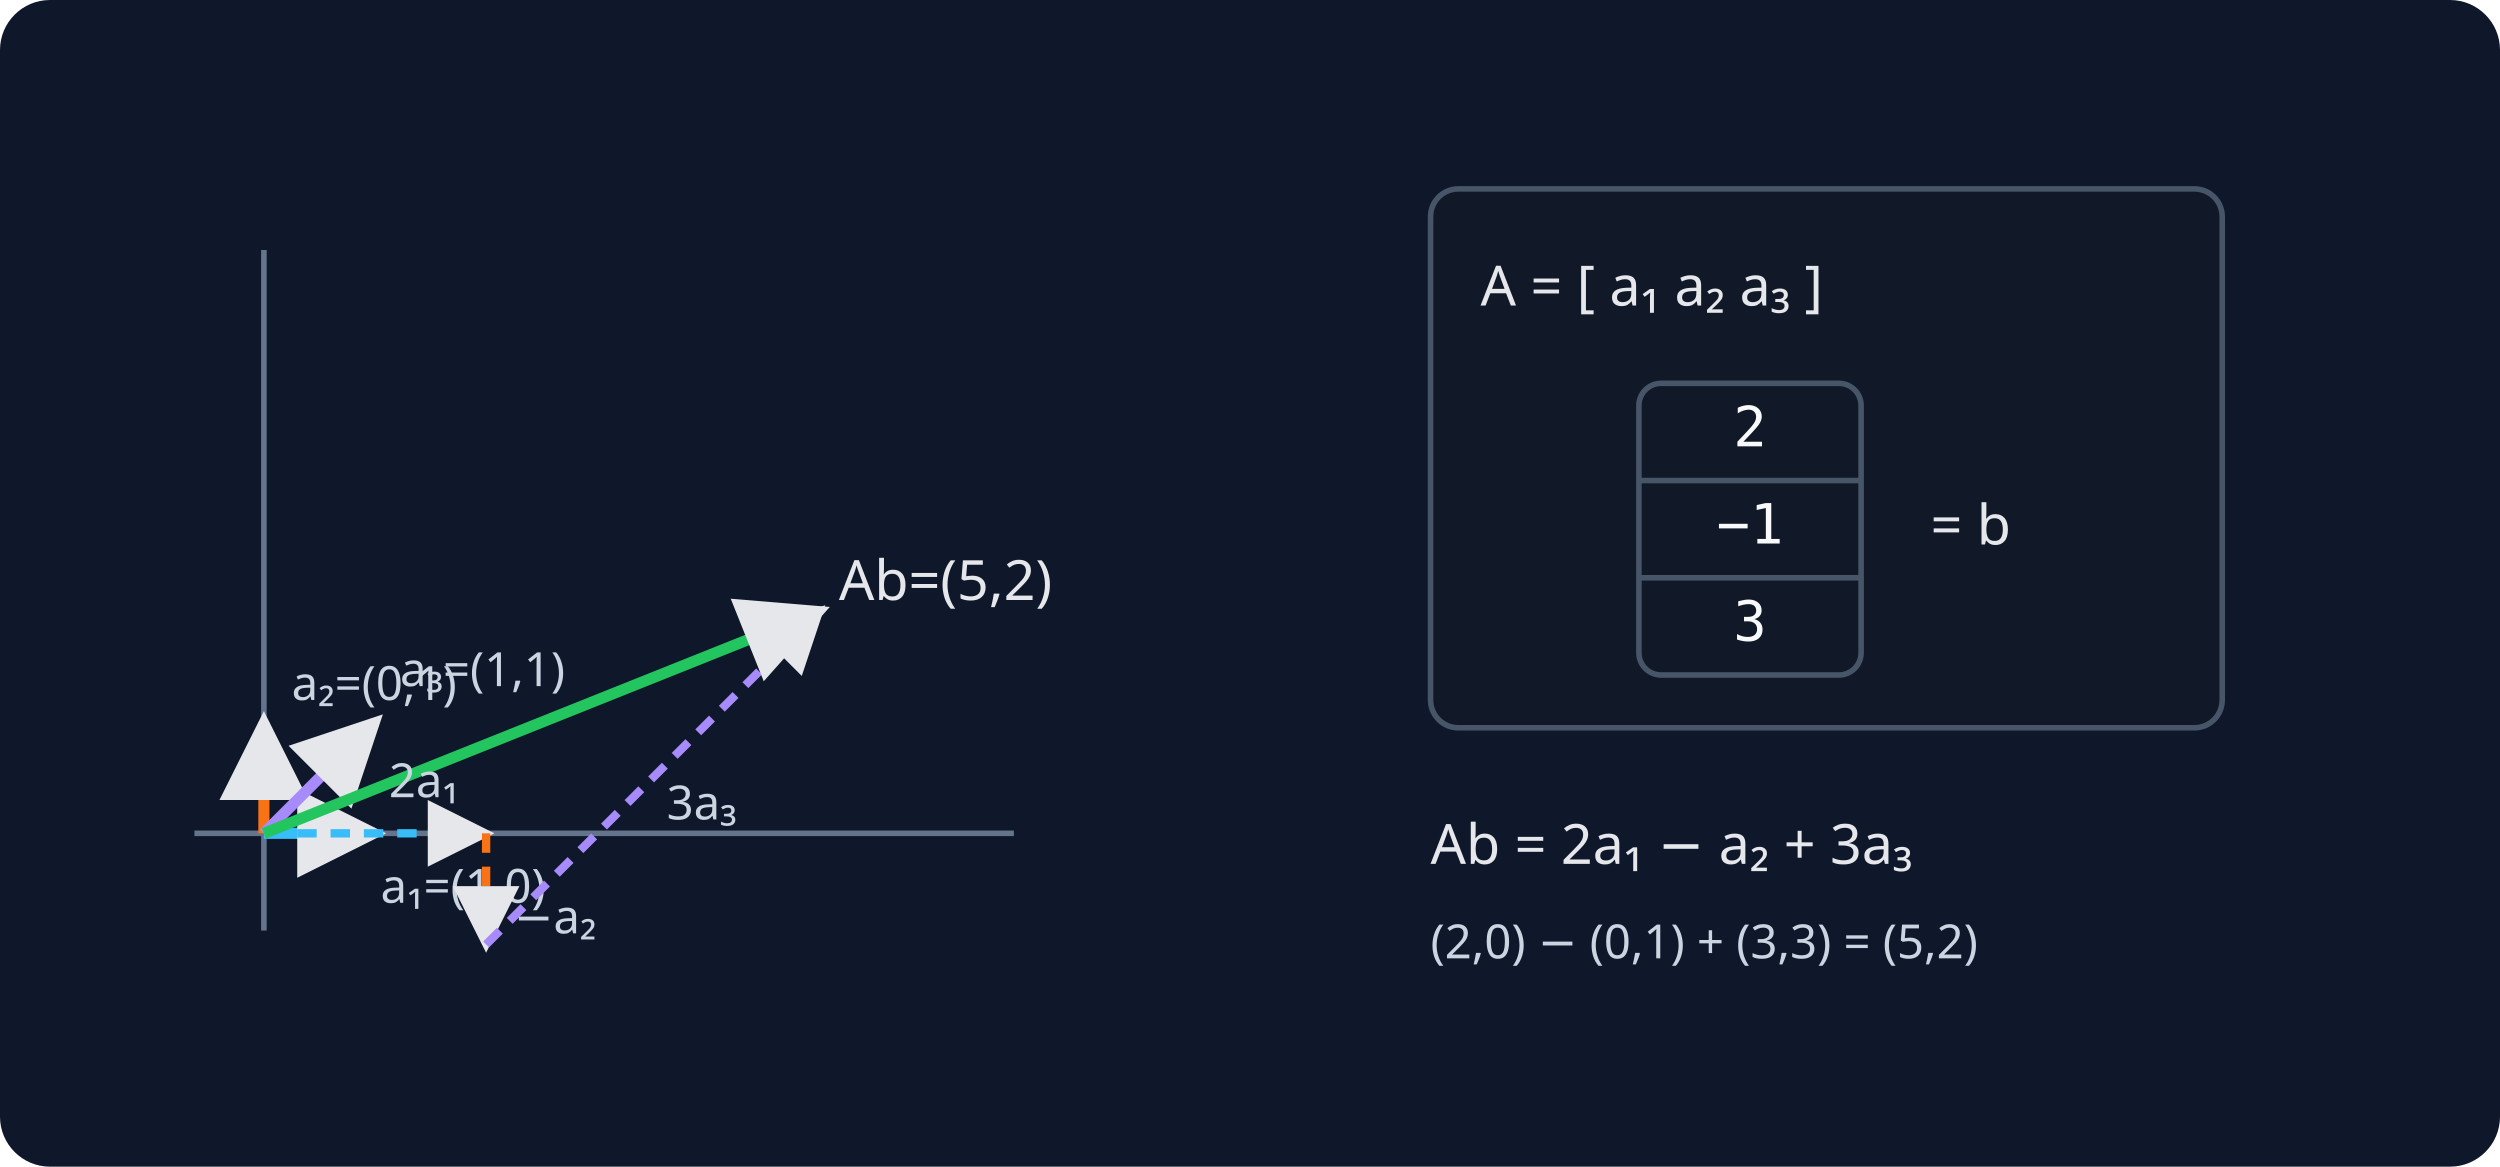
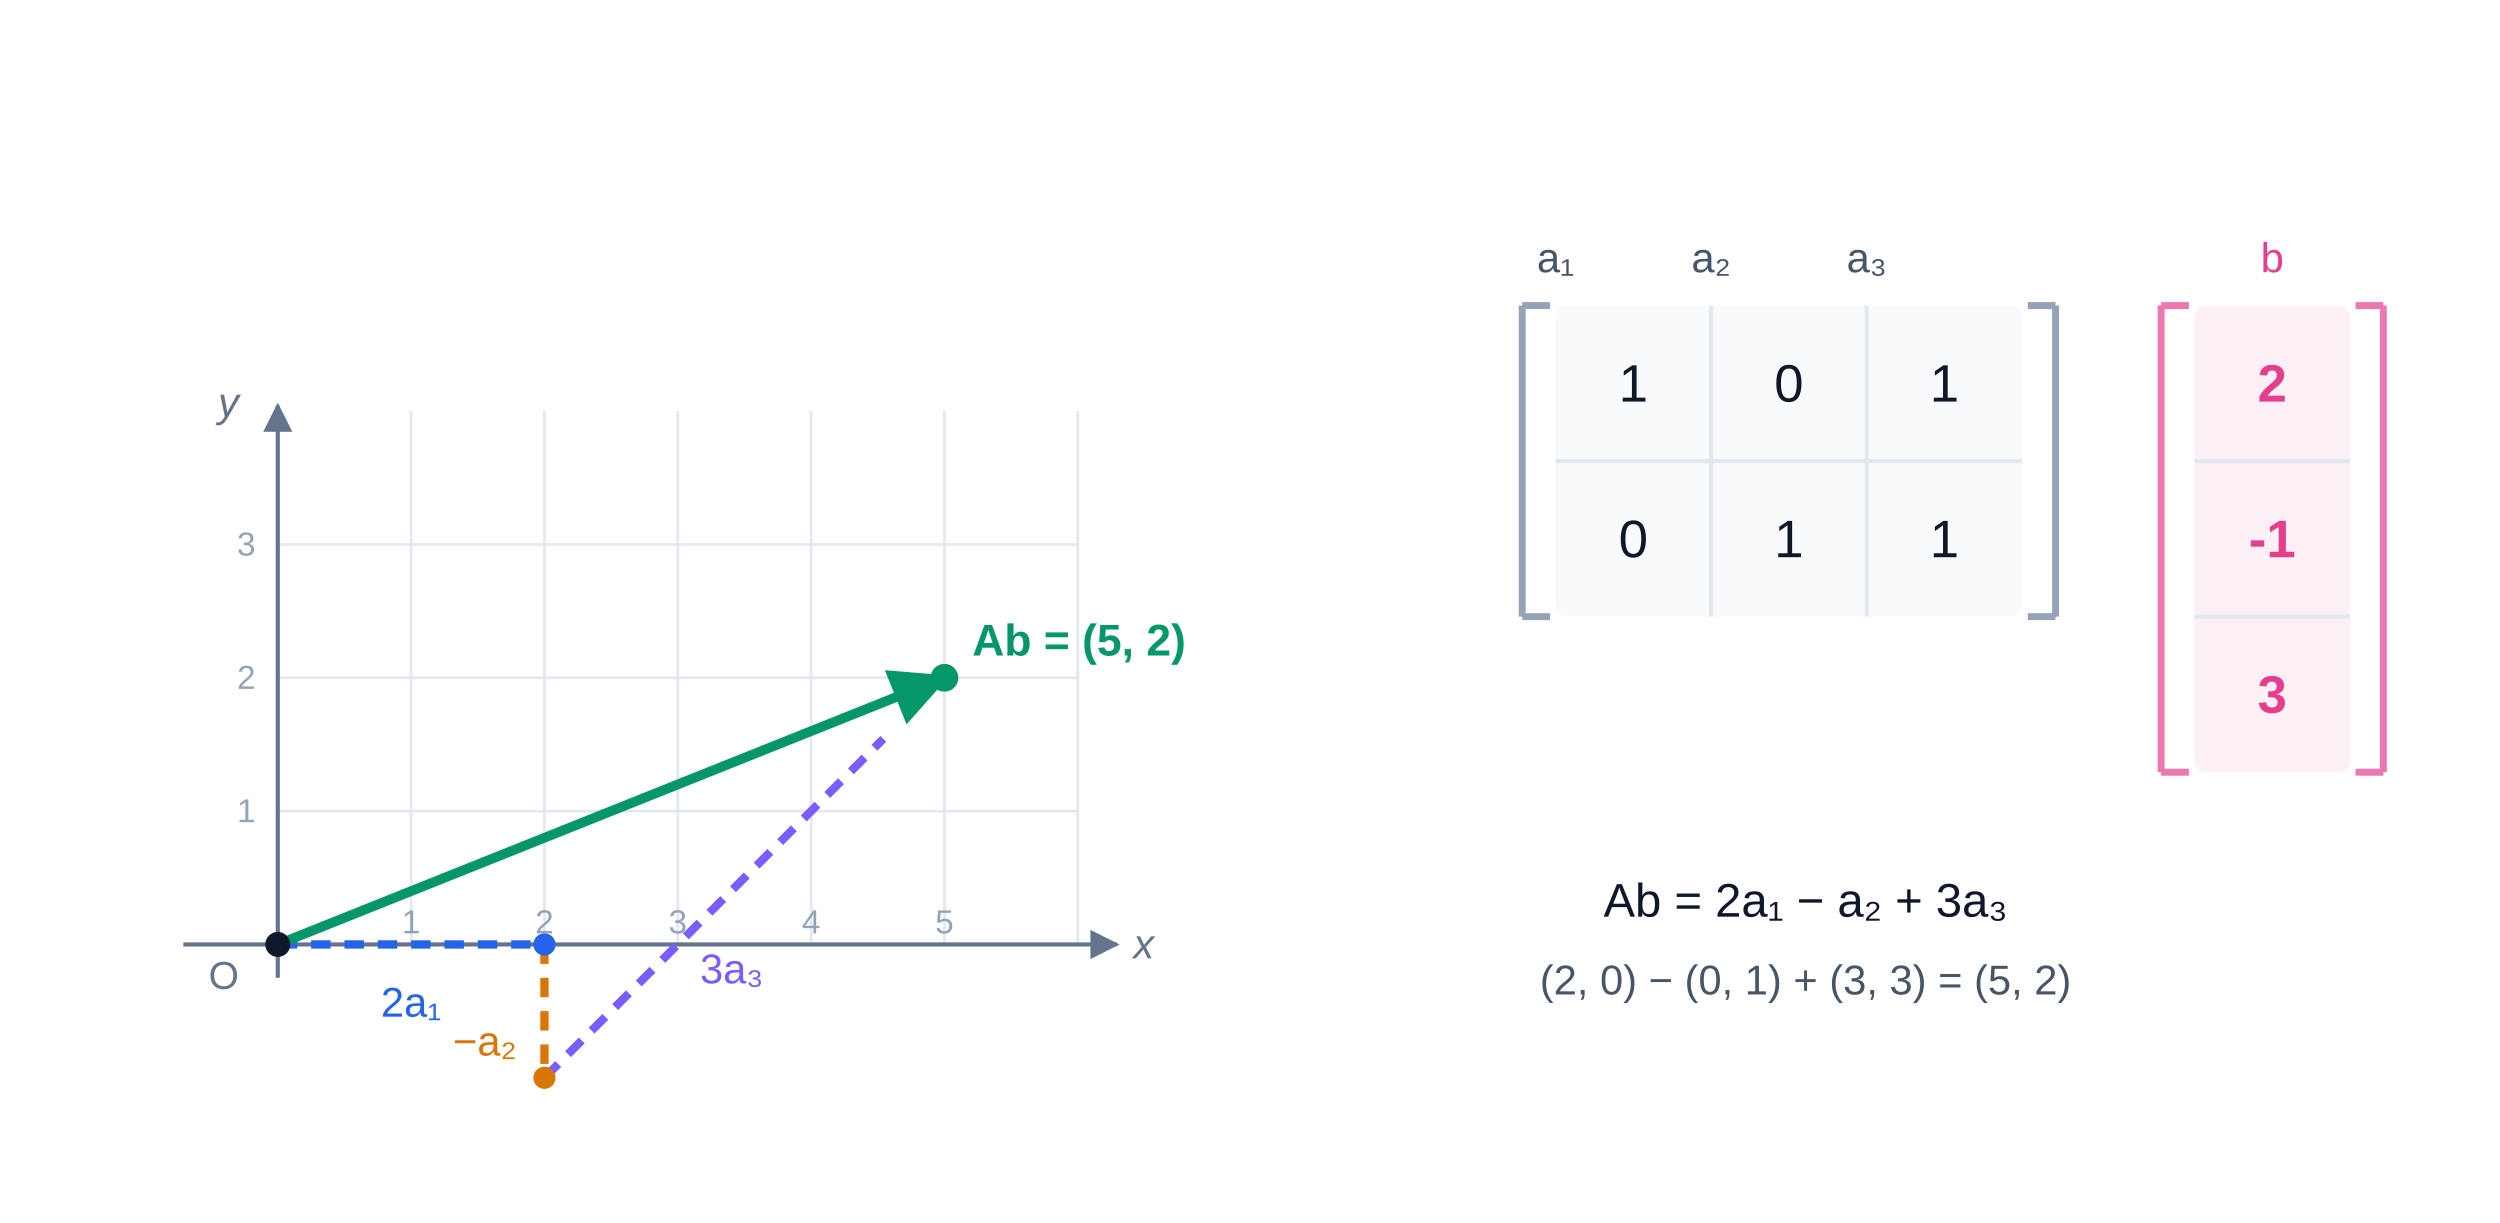
- <svg xmlns="http://www.w3.org/2000/svg" viewBox="0 0 900 420" role="img" aria-labelledby="title desc">
-   <style>
- .bg{fill:#0f172a}.axis{stroke:#64748b;stroke-width:2}.step1{stroke:#38bdf8}.step2{stroke:#f97316}.step3{stroke:#a78bfa}.sum{stroke:#22c55e}.vec{stroke-width:4;fill:none;marker-end:url(#arrow)}.step{stroke-width:3;stroke-dasharray:7 5;fill:none;marker-end:url(#arrow)}.txt{font:20px system-ui,Segoe UI,sans-serif;fill:#e5e7eb}.small{font:17px system-ui,Segoe UI,sans-serif;fill:#cbd5e1}.box{fill:#111827;stroke:#475569;stroke-width:2}.num{font:20px ui-monospace,Menlo,monospace;fill:#f8fafc;text-anchor:middle;dominant-baseline:middle}
- </style>
+ <svg xmlns="http://www.w3.org/2000/svg" viewBox="0 0 900 440" role="img" aria-labelledby="t3 d3" font-family="'Space Grotesk','Be Vietnam Pro','Segoe UI',Arial,sans-serif">
  <defs>
-     <marker id="arrow" markerWidth="8" markerHeight="8" refX="7" refY="4" orient="auto">
-       <path d="M0,0 L0,8 L8,4 z" fill="#e5e7eb" />
+     <marker id="mAxis" viewBox="0 0 10 10" refX="9" refY="5" markerWidth="7" markerHeight="7" orient="auto">
+       <path d="M0,0 L10,5 L0,10 z" fill="#64748b" />
+     </marker>
+     <marker id="mBlue" viewBox="0 0 10 10" refX="9" refY="5" markerWidth="7" markerHeight="7" orient="auto">
+       <path d="M0,0 L10,5 L0,10 z" fill="#2563eb" />
+     </marker>
+     <marker id="mAmber" viewBox="0 0 10 10" refX="9" refY="5" markerWidth="7" markerHeight="7" orient="auto">
+       <path d="M0,0 L10,5 L0,10 z" fill="#d97706" />
+     </marker>
+     <marker id="mViolet" viewBox="0 0 10 10" refX="9" refY="5" markerWidth="7" markerHeight="7" orient="auto">
+       <path d="M0,0 L10,5 L0,10 z" fill="#7a5cff" />
+     </marker>
+     <marker id="mGreen" viewBox="0 0 10 10" refX="9" refY="5" markerWidth="6" markerHeight="6" orient="auto">
+       <path d="M0,0 L10,5 L0,10 z" fill="#059669" />
    </marker>
  </defs>
-   <rect class="bg" width="900" height="420" rx="18" />
-   <g transform="translate(95 300)">
-     <line class="axis" x1="-25" y1="0" x2="270" y2="0" />
-     <line class="axis" x1="0" y1="35" x2="0" y2="-210" />
-     <path class="vec step1" d="M0 0 L40 0" />
-     <text class="small" x="42" y="25">a₁=(1,0)</text>
-     <path class="vec step2" d="M0 0 L0 -40" />
-     <text class="small" x="10" y="-48">a₂=(0,1)</text>
-     <path class="vec step3" d="M0 0 L40 -40" />
-     <text class="small" x="49" y="-53">a₃=(1,1)</text>
-     <path class="step step1" d="M0 0 L80 0" />
-     <path class="step step2" d="M80 0 L80 40" />
-     <path class="step step3" d="M80 40 L200 -80" />
-     <path class="vec sum" d="M0 0 L200 -80" />
-     <text class="txt" x="207" y="-84">Ab=(5,2)</text>
-     <text class="small" x="45" y="-13">2a₁</text>
-     <text class="small" x="90" y="36">−a₂</text>
-     <text class="small" x="145" y="-5">3a₃</text>
+   <g stroke="#e2e8f0" stroke-width="1">
+     <line x1="148" y1="148" x2="148" y2="340" />
+     <line x1="196" y1="148" x2="196" y2="340" />
+     <line x1="244" y1="148" x2="244" y2="340" />
+     <line x1="292" y1="148" x2="292" y2="340" />
+     <line x1="340" y1="148" x2="340" y2="340" />
+     <line x1="388" y1="148" x2="388" y2="340" />
+     <line x1="100" y1="292" x2="388" y2="292" />
+     <line x1="100" y1="244" x2="388" y2="244" />
+     <line x1="100" y1="196" x2="388" y2="196" />
  </g>
-   <g transform="translate(515 68)">
-     <rect class="box" x="0" y="0" width="285" height="194" rx="10" />
-     <text class="txt" x="18" y="42">A = [ a₁  a₂  a₃ ]</text>
-     <rect class="box" x="75" y="70" width="80" height="105" rx="8" />
-     <path d="M75 105h80M75 140h80" stroke="#475569" stroke-width="2" />
-     <text class="num" x="115" y="87">2</text>
-     <text class="num" x="115" y="122">−1</text>
-     <text class="num" x="115" y="157">3</text>
-     <text class="txt" x="180" y="128">= b</text>
+   <line x1="66" y1="340" x2="402" y2="340" stroke="#64748b" stroke-width="1.5" marker-end="url(#mAxis)" />
+   <line x1="100" y1="352" x2="100" y2="146" stroke="#64748b" stroke-width="1.5" marker-end="url(#mAxis)" />
+   <text x="408" y="345" font-size="15" fill="#64748b" font-style="italic">x</text>
+   <text x="86" y="150" font-size="15" fill="#64748b" font-style="italic" text-anchor="end">y</text>
+   <text x="86" y="356" font-size="14" fill="#64748b" text-anchor="end">O</text>
+   <g font-size="12" fill="#94a3b8" text-anchor="middle">
+     <text x="148" y="336">1</text>
+     <text x="196" y="336">2</text>
+     <text x="244" y="336">3</text>
+     <text x="292" y="336">4</text>
+     <text x="340" y="336">5</text>
  </g>
-   <text class="txt" x="515" y="311">Ab = 2a₁ − a₂ + 3a₃</text>
-   <text class="small" x="515" y="345">(2,0) − (0,1) + (3,3) = (5,2)</text>
+   <g font-size="12" fill="#94a3b8" text-anchor="end">
+     <text x="92" y="296">1</text>
+     <text x="92" y="248">2</text>
+     <text x="92" y="200">3</text>
+   </g>
+   <path d="M100 340H196" stroke="#2563eb" stroke-width="3" stroke-dasharray="7 5" fill="none" />
+   <path d="M196 340V388" stroke="#d97706" stroke-width="3" stroke-dasharray="7 5" fill="none" />
+   <path d="M196 388L318 266" stroke="#7a5cff" stroke-width="3" stroke-dasharray="7 5" fill="none" />
+   <path d="M100 340L340 244" stroke="#059669" stroke-width="3.5" fill="none" marker-end="url(#mGreen)" />
+   <circle cx="100" cy="340" r="4.5" fill="#0f172a" />
+   <circle cx="196" cy="340" r="4" fill="#2563eb" />
+   <circle cx="196" cy="388" r="4" fill="#d97706" />
+   <circle cx="340" cy="244" r="5" fill="#059669" />
+   <text x="148" y="366" font-size="15" fill="#2563eb" text-anchor="middle">2a₁</text>
+   <text x="186" y="380" font-size="15" fill="#d97706" text-anchor="end">−a₂</text>
+   <text x="252" y="354" font-size="15" fill="#7a5cff">3a₃</text>
+   <text x="350" y="236" font-size="16" fill="#059669" font-weight="600">Ab = (5, 2)</text>
+   <text x="560" y="98" font-size="15" fill="#475569" text-anchor="middle">a₁</text>
+   <text x="616" y="98" font-size="15" fill="#475569" text-anchor="middle">a₂</text>
+   <text x="672" y="98" font-size="15" fill="#475569" text-anchor="middle">a₃</text>
+   <rect x="560" y="110" width="168" height="112" rx="4" fill="#f8fafc" />
+   <path d="M616 110V222M672 110V222M560 166H728" stroke="#e2e8f0" stroke-width="1.5" fill="none" />
+   <path d="M558 110h-10M548 110V222M548 222h10" stroke="#94a3b8" stroke-width="2.5" fill="none" />
+   <path d="M730 110h10M740 110V222M740 222h-10" stroke="#94a3b8" stroke-width="2.5" fill="none" />
+   <g font-size="19" fill="#0f172a" text-anchor="middle" dominant-baseline="central">
+     <text x="588" y="138">1</text>
+     <text x="644" y="138">0</text>
+     <text x="700" y="138">1</text>
+     <text x="588" y="194">0</text>
+     <text x="644" y="194">1</text>
+     <text x="700" y="194">1</text>
+   </g>
+   <text x="818" y="98" font-size="15" fill="#e63e8f" text-anchor="middle">b</text>
+   <rect x="790" y="110" width="56" height="168" rx="4" fill="#e63e8f" fill-opacity="0.08" />
+   <path d="M790 166H846M790 222H846" stroke="#e2e8f0" stroke-width="1.5" fill="none" />
+   <path d="M788 110h-10M778 110V278M778 278h10" stroke="#e63e8f" stroke-width="2.5" fill="none" stroke-opacity="0.7" />
+   <path d="M848 110h10M858 110V278M858 278h-10" stroke="#e63e8f" stroke-width="2.5" fill="none" stroke-opacity="0.7" />
+   <g font-size="19" fill="#e63e8f" text-anchor="middle" dominant-baseline="central" font-weight="600">
+     <text x="818" y="138">2</text>
+     <text x="818" y="194">-1</text>
+     <text x="818" y="250">3</text>
+   </g>
+   <text x="650" y="330" font-size="17" fill="#0f172a" text-anchor="middle">Ab = 2a₁ − a₂ + 3a₃</text>
+   <text x="650" y="358" font-size="15" fill="#475569" text-anchor="middle">(2, 0) − (0, 1) + (3, 3) = (5, 2)</text>
</svg>
